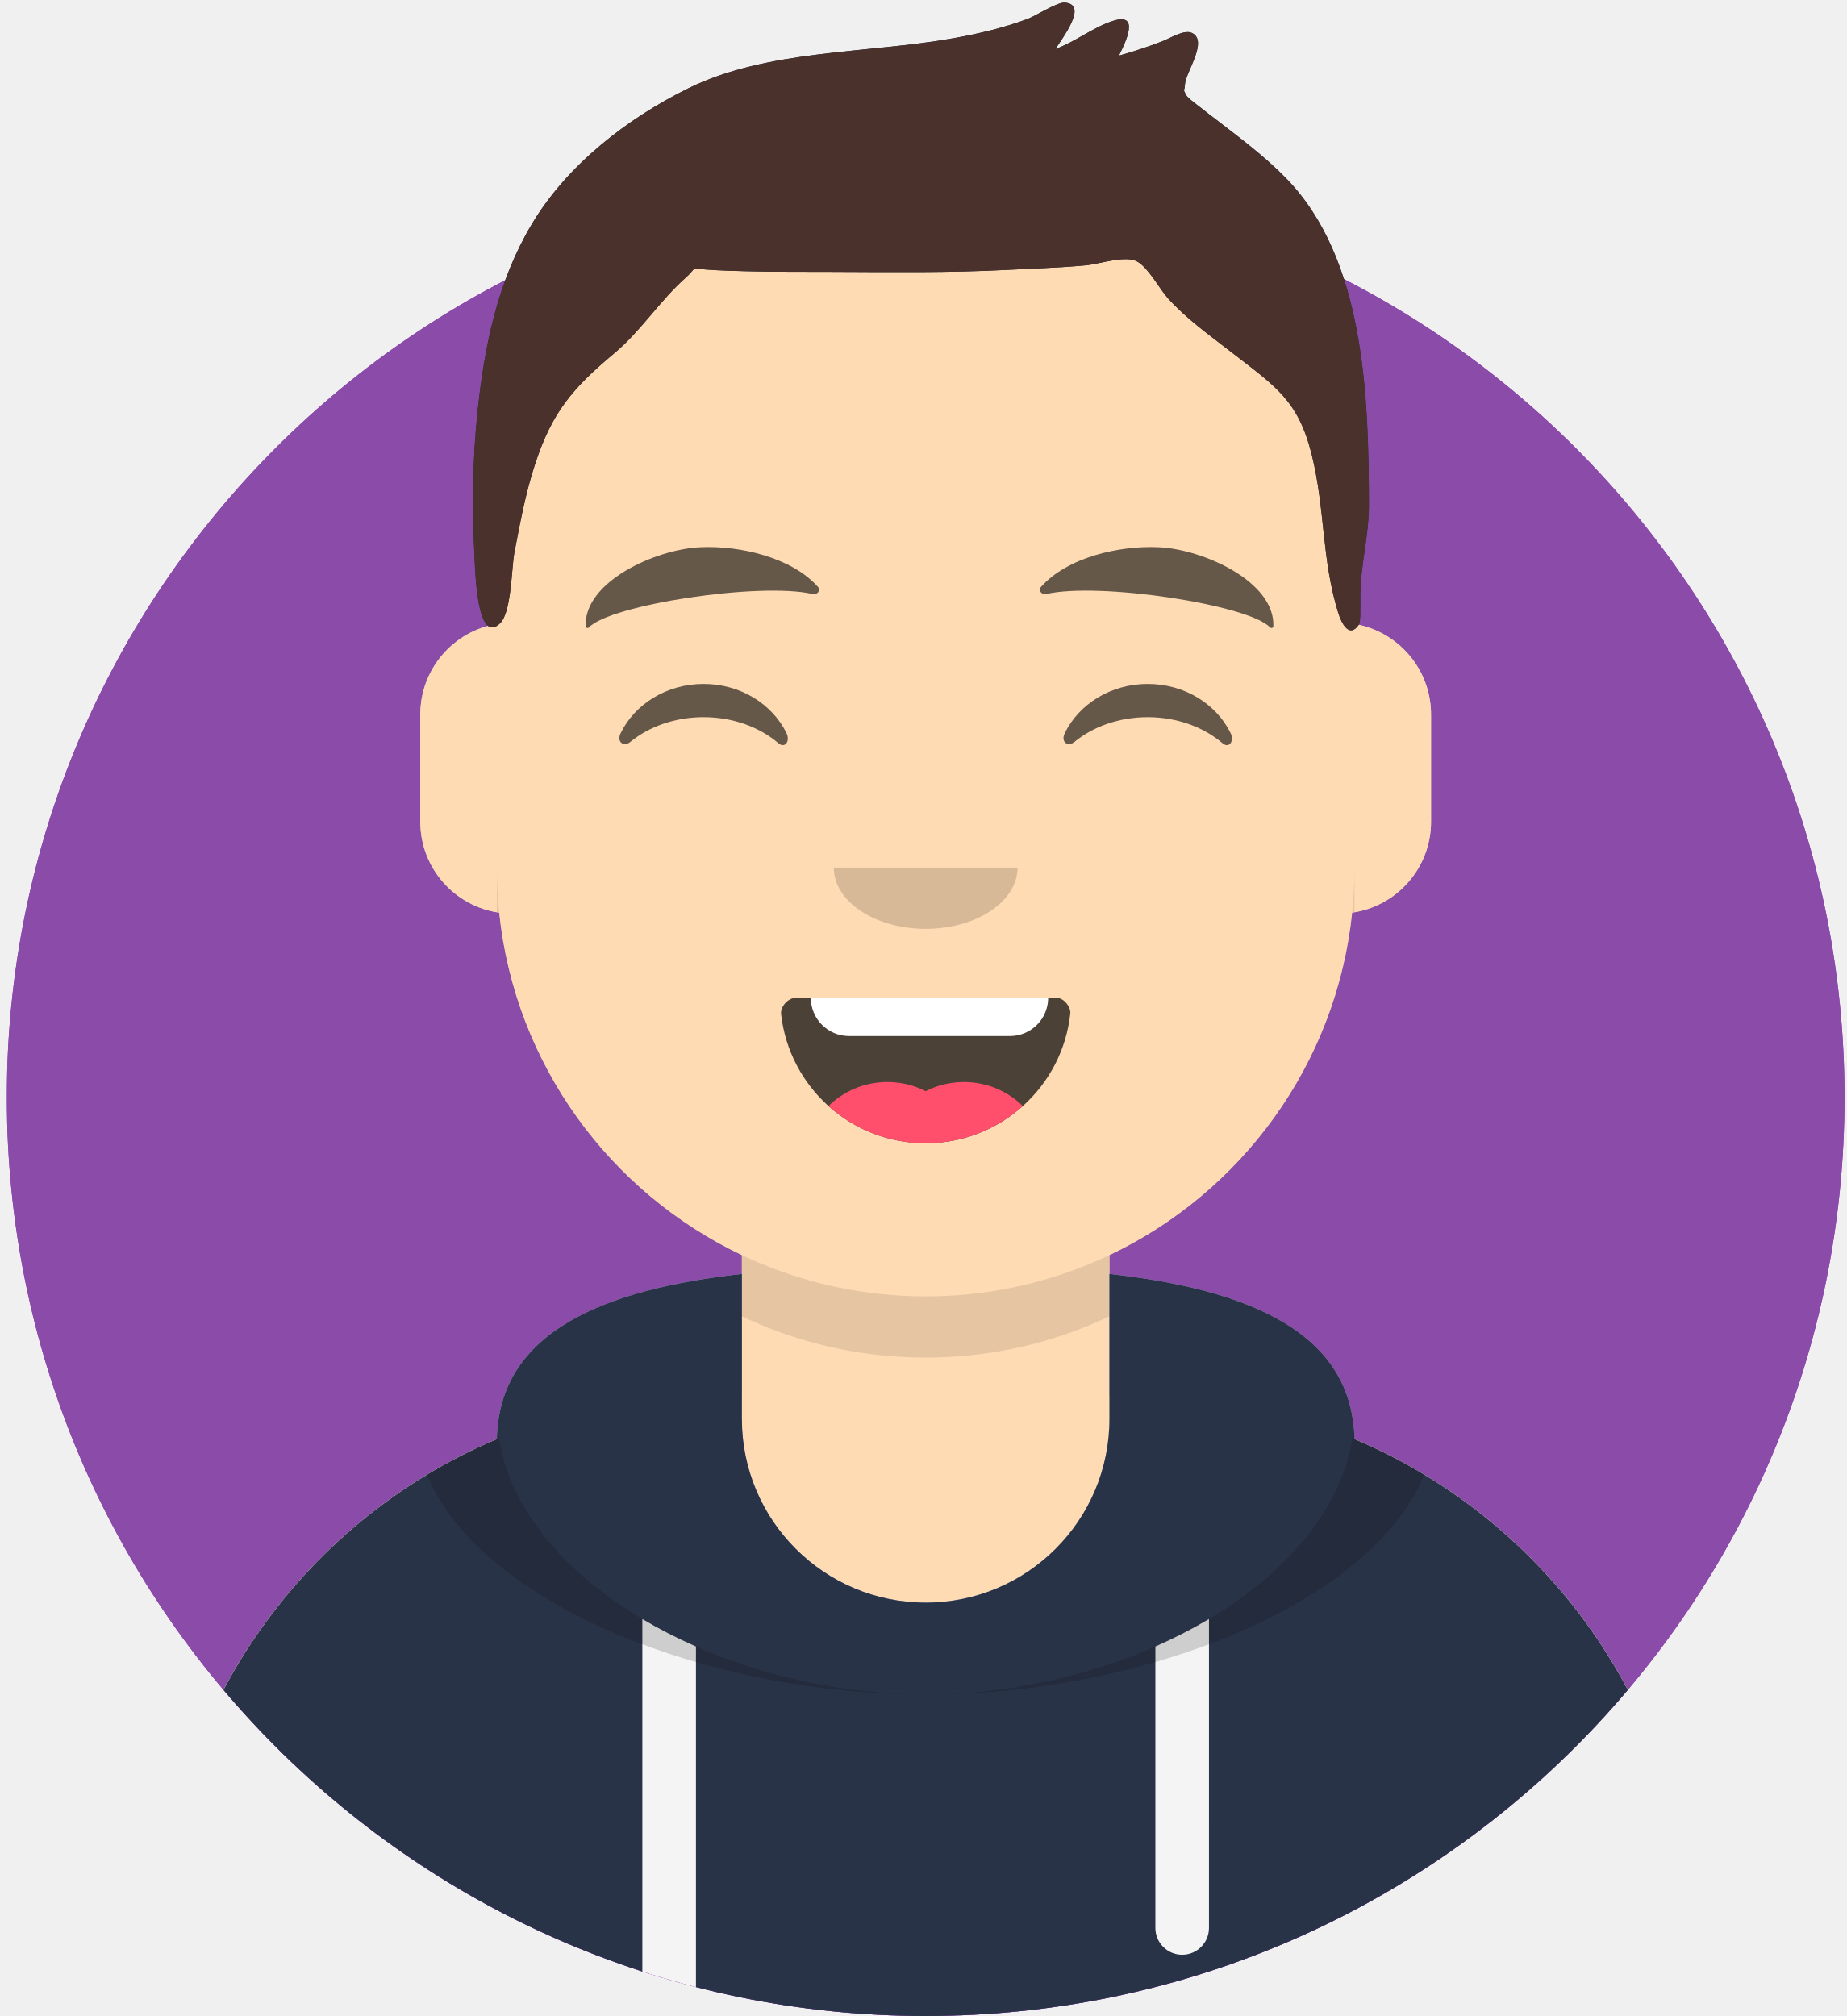
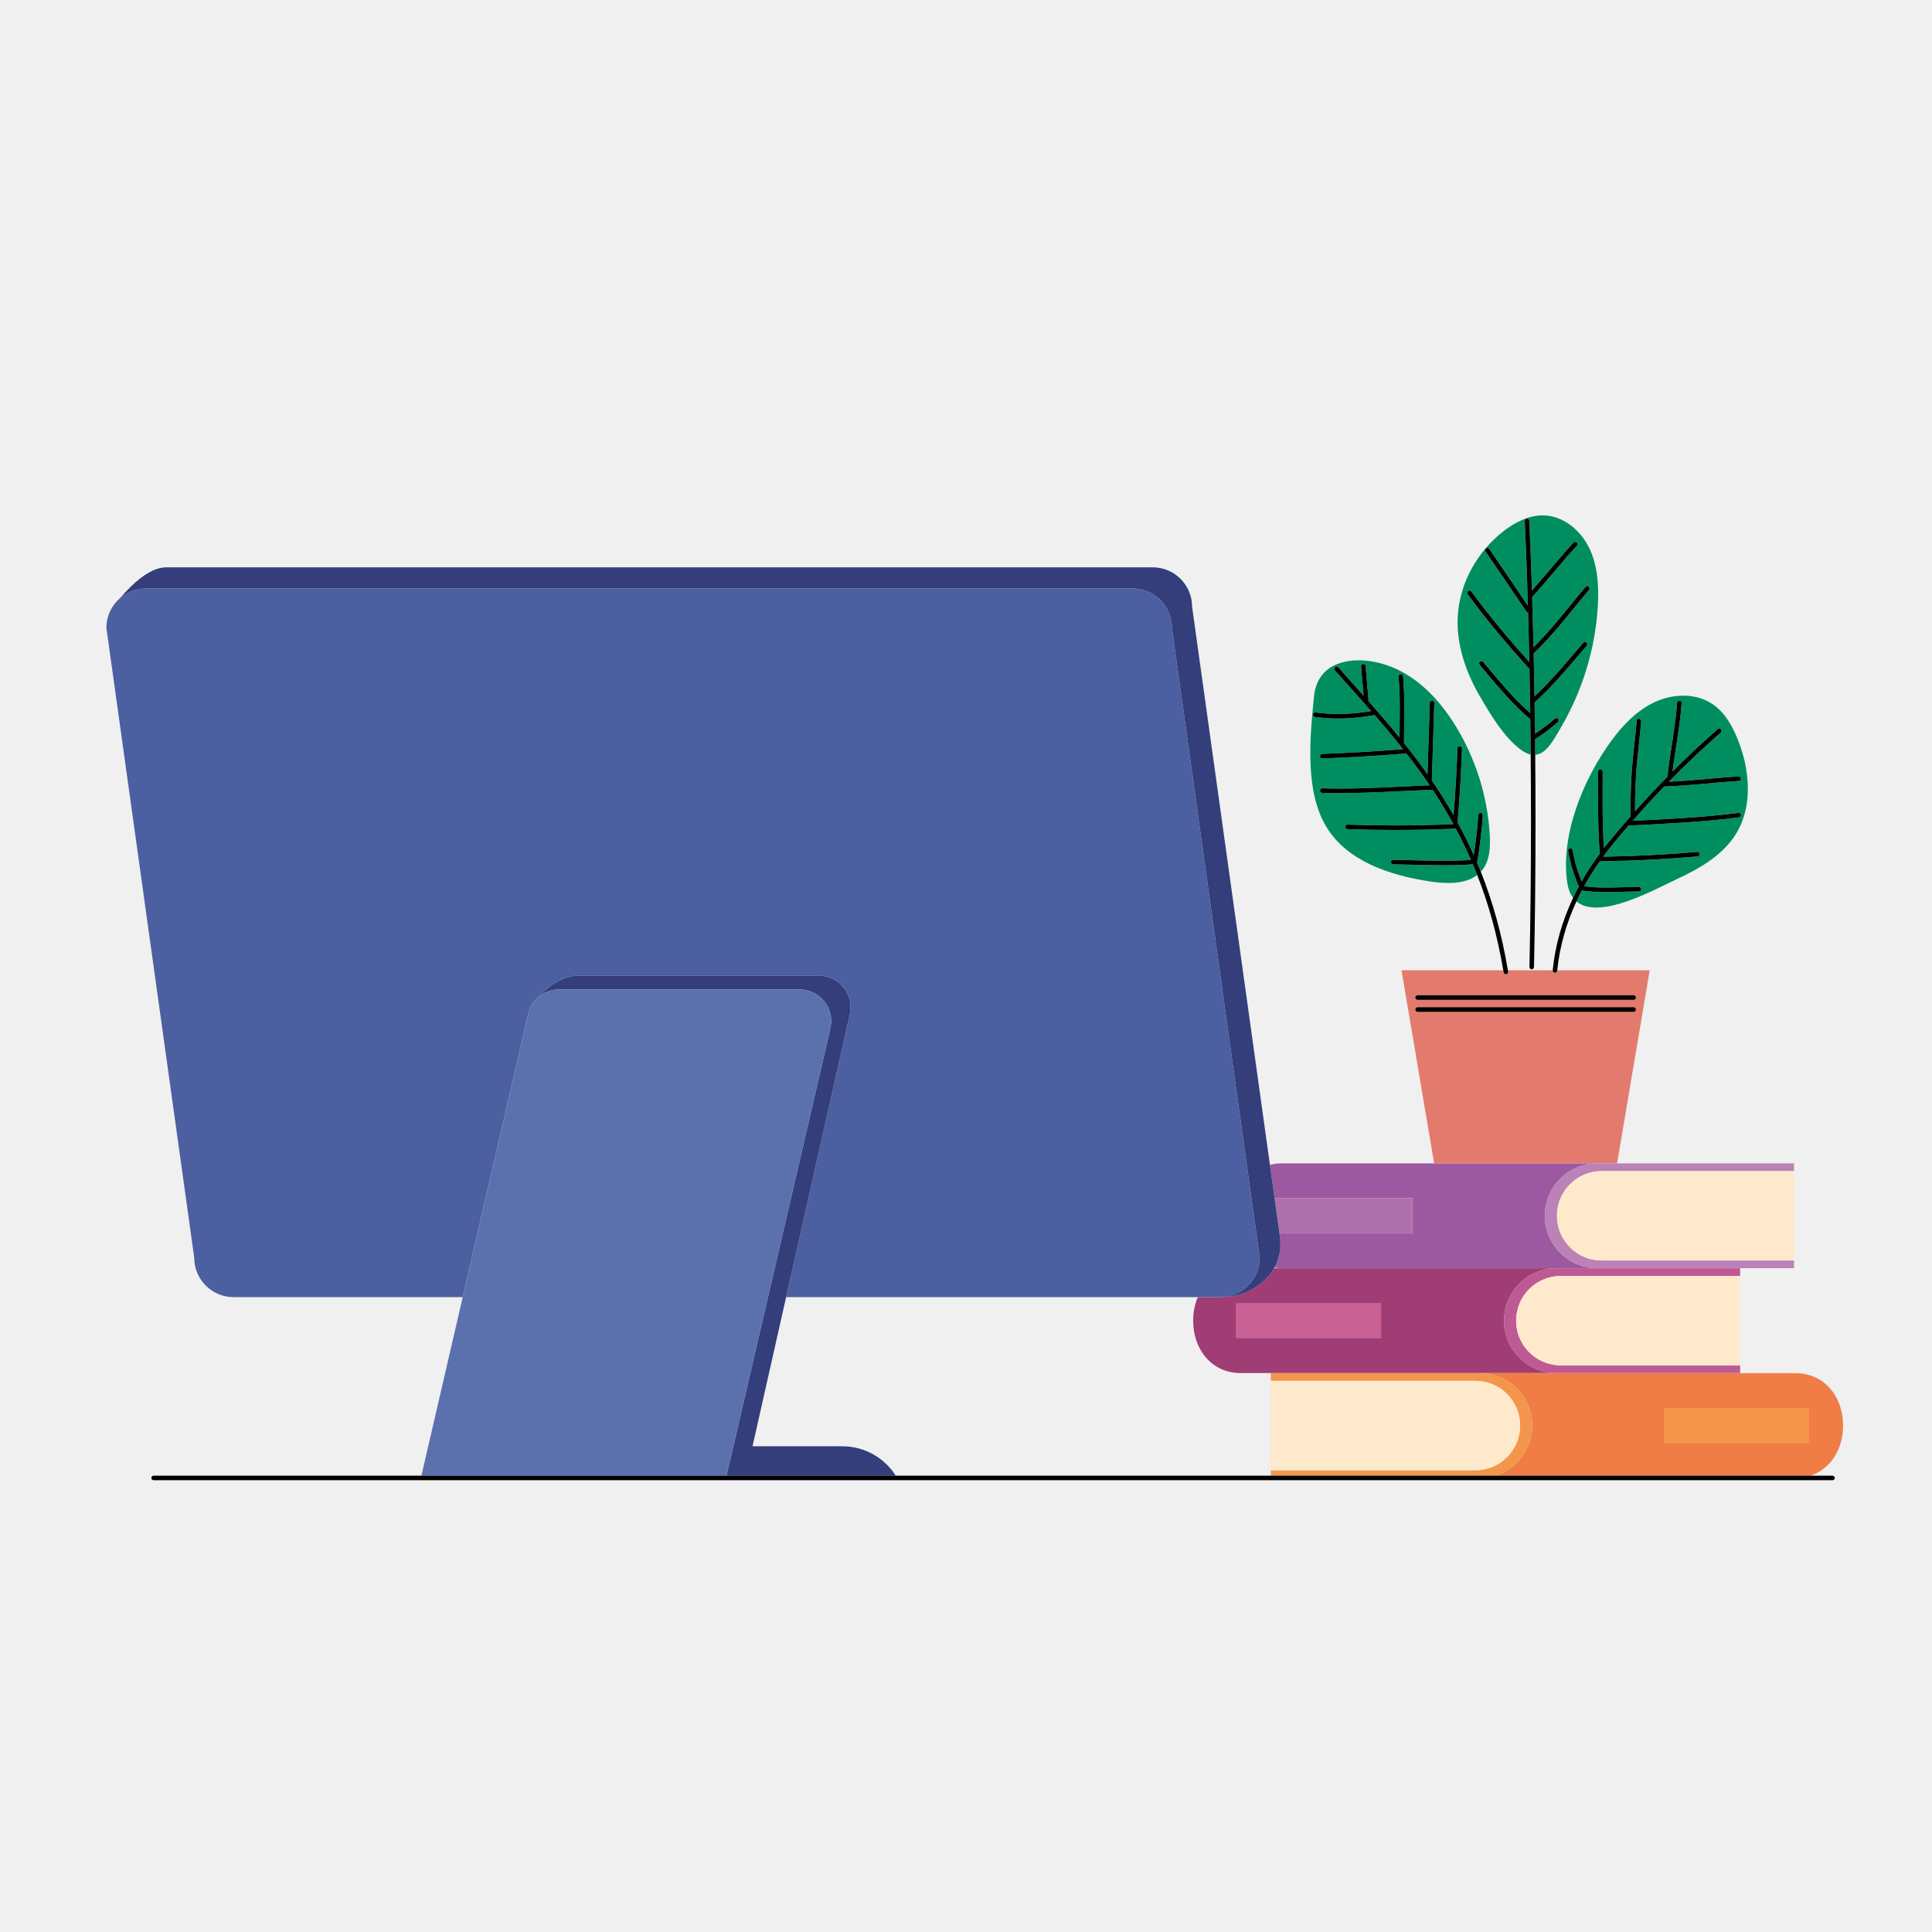
- <svg xmlns="http://www.w3.org/2000/svg" xmlns:xlink="http://www.w3.org/1999/xlink" width="217px" height="237px" viewBox="0 0 217 237" version="1.1">
-   <defs>
-     <circle id="path-1" cx="108" cy="108" r="108" />
-     <path d="M-3.19744231e-14,144 L-3.19744231e-14,-1.42108547e-14 L237.6,-1.42108547e-14 L237.6,144 L226.8,144 C226.8,203.647 178.447,252 118.8,252 C59.153,252 10.8,203.647 10.8,144 L10.8,144 L-3.19744231e-14,144 Z" id="path-3" />
-     <path d="M90,0 C117.835,-5.11323436e-15 140.4,22.565 140.4,50.4 L140.401,55.949 C145.508,56.807 149.4,61.249 149.4,66.6 L149.4,79.2 C149.4,84.647 145.367,89.152 140.125,89.893 C138.265,107.718 127.114,122.78 111.601,130.149 L111.6,146.7 L115.2,146.7 C150.988,146.7 180,175.712 180,211.5 L180,219.6 L0,219.6 L0,211.5 C-4.38277231e-15,175.712 29.012,146.7 64.8,146.7 L68.4,146.7 L68.4,130.15 C52.886,122.78 41.735,107.718 39.875,89.893 C34.633,89.152 30.6,84.647 30.6,79.2 L30.6,66.6 C30.6,61.249 34.492,56.806 39.6,55.949 L39.6,50.4 C39.6,22.565 62.165,5.11323436e-15 90,0 Z" id="path-5" />
-     <path d="M140.401,11.764 C156.691,13.587 169.2,18.597 169.2,31.569 L169.194,31.18 C192.467,41.01 208.8,64.047 208.8,90.9 L208.8,99 L28.8,99 L28.8,90.9 C28.8,64.047 45.133,41.01 68.406,31.18 C68.653,18.496 81.073,13.568 97.2,11.764 L97.2,28.8 C97.2,40.729 106.871,50.4 118.8,50.4 C130.729,50.4 140.4,40.729 140.4,28.8 L140.4,28.8 Z" id="path-7" />
-     <path d="M31.606,13.615 C32.558,22.158 39.803,28.8 48.6,28.8 C57.424,28.8 64.687,22.117 65.603,13.536 C65.676,12.845 64.905,11.7 63.938,11.7 C50.534,11.7 40.264,11.7 33.378,11.7 C32.406,11.7 31.511,12.761 31.606,13.615 Z" id="path-9" />
-     <rect id="path-11" x="0" y="0" width="237.6" height="252" />
-     <path d="M118.135,20.928 C115.651,18.39 112.767,16.236 109.962,14.076 C109.343,13.6 108.715,13.135 108.109,12.641 C107.972,12.528 106.563,11.519 106.394,11.148 C105.988,10.254 106.224,10.95 106.28,9.884 C106.35,8.535 109.1,4.727 107.048,3.854 C106.146,3.47 104.536,4.492 103.67,4.83 C101.977,5.49 100.263,6.054 98.512,6.54 C99.351,4.869 100.95,1.524 97.944,2.419 C95.603,3.116 93.421,4.91 91.068,5.753 C91.847,4.477 94.96,0.523 92.147,0.302 C91.271,0.233 88.724,1.875 87.782,2.226 C84.959,3.275 82.075,3.953 79.111,4.487 C69.033,6.304 57.248,5.786 47.923,10.374 C40.735,13.911 33.636,19.4 29.484,26.389 C25.481,33.125 23.984,40.498 23.146,48.217 C22.532,53.882 22.482,59.738 22.769,65.424 C22.863,67.287 23.073,75.874 25.779,73.273 C27.127,71.978 27.117,66.745 27.457,64.974 C28.133,61.451 28.783,57.911 29.91,54.5 C31.895,48.49 34.238,45.687 39.184,41.547 C42.359,38.89 44.588,35.3 47.625,32.62 C48.99,31.416 47.949,31.542 50.143,31.7 C51.616,31.806 53.097,31.846 54.574,31.885 C57.99,31.974 61.412,31.951 64.829,31.963 C71.711,31.988 78.561,32.085 85.437,31.725 C88.492,31.565 91.556,31.478 94.603,31.195 C96.306,31.038 99.326,29.947 100.728,30.78 C102.01,31.543 103.342,34.034 104.263,35.054 C106.438,37.464 109.032,39.305 111.576,41.282 C116.881,45.403 119.559,46.98 121.17,53.421 C122.775,59.838 122.325,65.791 124.312,72.106 C124.662,73.217 125.586,75.13 126.726,73.415 C126.937,73.096 126.883,71.345 126.883,70.337 C126.883,66.27 127.913,63.218 127.9,59.123 C127.849,46.674 127.447,30.442 118.135,20.928 Z" id="path-13" />
-   </defs>
-   <g id="Website" stroke="none" stroke-width="1" fill="none" fill-rule="evenodd">
-     <g id="mf-avatar" transform="translate(-10, -15)">
-       <g id="Circle" transform="translate(10.8, 36)">
-         <mask id="mask-2" fill="white">
-           <use xlink:href="#path-1" />
-         </mask>
-         <use id="Circle-Background" fill="#972dc2" xlink:href="#path-1" />
-         <g id="🖍-Circle-Color" mask="url(#mask-2)" fill="#8a4ca8">
-           <rect id="🖍Color" x="0" y="0" width="216.445" height="216" />
-         </g>
-       </g>
-       <mask id="mask-4" fill="white">
-         <use xlink:href="#path-3" />
-       </mask>
-       <g id="Mask" />
-       <g id="Avataaar" mask="url(#mask-4)">
-         <g id="Body" transform="translate(28.8, 32.4)">
-           <mask id="mask-6" fill="white">
-             <use xlink:href="#path-5" />
-           </mask>
-           <use fill="#D0C6AC" xlink:href="#path-5" />
-           <g id="Skin/👶🏻-05-Pale" mask="url(#mask-6)" fill="#FFDBB4">
-             <g transform="translate(-28.8, 0)" id="Color">
-               <rect x="0" y="0" width="238.384" height="220.355" />
-             </g>
-           </g>
-           <path d="M39.6,84.6 C39.6,112.435 62.165,135 90,135 C117.835,135 140.4,112.435 140.4,84.6 L140.4,84.6 L140.4,91.8 C140.4,119.635 117.835,142.2 90,142.2 C62.165,142.2 39.6,119.635 39.6,91.8 Z" id="Neck-Shadow" fill-opacity="0.1" fill="#000000" mask="url(#mask-6)" />
-         </g>
-         <g id="Clothing/Hoodie" transform="translate(0, 153)">
-           <mask id="mask-8" fill="white">
-             <use xlink:href="#path-7" />
-           </mask>
-           <use id="Hoodie" fill="#B7C1DB" fill-rule="evenodd" xlink:href="#path-7" />
-           <g id="Color/Palette/Slate" mask="url(#mask-8)" fill="#293347" fill-rule="evenodd">
-             <rect id="🖍Color" x="0" y="0" width="238.491" height="99" />
-           </g>
-           <path d="M91.8,55.565 L91.8,99 L85.5,99 L85.499,52.335 C87.483,53.514 89.592,54.594 91.8,55.565 Z M152.101,52.334 L152.1,88.65 C152.1,90.39 150.69,91.8 148.95,91.8 C147.21,91.8 145.8,90.39 145.8,88.65 L145.801,55.565 C148.009,54.594 150.118,53.513 152.101,52.334 Z" id="Straps" fill="#F4F4F4" fill-rule="evenodd" mask="url(#mask-8)" />
-           <path d="M155.733,11.451 C169.28,14.013 178.65,19.118 178.65,29.077 C178.65,46.818 148.916,61.2 118.8,61.2 C88.684,61.2 58.95,46.818 58.95,29.077 C58.95,19.118 68.32,14.013 81.867,11.451 C73.689,14.466 68.4,19.534 68.4,27.969 C68.4,46.322 93.439,61.2 118.8,61.2 C144.161,61.2 169.2,46.322 169.2,27.969 C169.2,19.71 164.13,14.679 156.241,11.642 Z" id="Shadow" fill-opacity="0.16" fill="#000000" fill-rule="evenodd" mask="url(#mask-8)" />
-         </g>
-         <g id="Face" transform="translate(68.4, 73.8)">
-           <g id="Mouth/Smile" transform="translate(1.8, 46.8)">
-             <mask id="mask-10" fill="white">
-               <use xlink:href="#path-9" />
-             </mask>
-             <use id="Mouth" fill-opacity="0.7" fill="#000000" fill-rule="evenodd" xlink:href="#path-9" />
-             <path d="M39.6,1.8 L58.5,1.8 C60.985,1.8 63,3.815 63,6.3 L63,11.7 C63,14.185 60.985,16.2 58.5,16.2 L39.6,16.2 C37.115,16.2 35.1,14.185 35.1,11.7 L35.1,6.3 C35.1,3.815 37.115,1.8 39.6,1.8 Z" id="Teeth" fill="#FFFFFF" fill-rule="evenodd" mask="url(#mask-10)" />
-             <g id="Tongue" stroke-width="1" fill-rule="evenodd" mask="url(#mask-10)" fill="#FF4F6D">
-               <g transform="translate(34.2, 21.6)">
-                 <circle cx="9.9" cy="9.9" r="9.9" />
-                 <circle cx="18.9" cy="9.9" r="9.9" />
-               </g>
-             </g>
-           </g>
-           <g id="Nose/Default" transform="translate(25.2, 36)" fill="#000000" fill-opacity="0.16">
-             <path d="M14.4,7.2 C14.4,11.176 19.235,14.4 25.2,14.4 L25.2,14.4 C31.165,14.4 36,11.176 36,7.2" id="Nose" />
-           </g>
-           <g id="Eyes/Happy-😁" transform="translate(0, 7.2)" fill="#000000" fill-opacity="0.6">
-             <path d="M14.544,20.203 C16.206,16.784 19.948,14.4 24.298,14.4 C28.632,14.4 32.363,16.767 34.034,20.166 C34.53,21.176 33.824,22.003 33.112,21.39 C30.906,19.494 27.773,18.309 24.298,18.309 C20.931,18.309 17.886,19.421 15.694,21.214 C14.892,21.87 14.058,21.203 14.544,20.203 Z" id="Squint" />
-             <path d="M66.744,20.203 C68.406,16.784 72.148,14.4 76.498,14.4 C80.832,14.4 84.563,16.767 86.234,20.166 C86.73,21.176 86.024,22.003 85.312,21.39 C83.106,19.494 79.973,18.309 76.498,18.309 C73.131,18.309 70.086,19.421 67.894,21.214 C67.092,21.87 66.258,21.203 66.744,20.203 Z" id="Squint" />
-           </g>
-           <g id="Eyebrow/Natural/Default-Natural" fill="#000000" fill-opacity="0.6">
-             <path d="M23.435,5.589 C18.25,6.285 10.164,10.805 10.84,16.036 C10.862,16.207 11.121,16.261 11.233,16.118 C13.471,13.248 30.774,9.033 37.075,9.913 C37.652,9.994 38.032,9.399 37.639,9.027 C34.269,5.845 28.08,4.961 23.435,5.589" id="Eyebrow" transform="translate(24.3, 10.8) rotate(5) translate(-24.3, -10.8) " />
-             <path d="M76.535,5.589 C71.35,6.285 63.264,10.805 63.94,16.036 C63.962,16.207 64.221,16.261 64.333,16.118 C66.571,13.248 83.874,9.033 90.175,9.913 C90.752,9.994 91.132,9.399 90.739,9.027 C87.369,5.845 81.18,4.961 76.535,5.589" id="Eyebrow" transform="translate(77.4, 10.8) scale(-1, 1) rotate(5) translate(-77.4, -10.8) " />
-           </g>
-         </g>
-         <g id="Top">
-           <mask id="mask-12" fill="white">
-             <use xlink:href="#path-11" />
-           </mask>
-           <g id="Mask" />
-           <g mask="url(#mask-12)">
-             <g transform="translate(43, 15)">
-               <mask id="mask-14" fill="white">
-                 <use xlink:href="#path-13" />
-               </mask>
-               <use id="Short-Hair" stroke="none" fill="#1F3140" fill-rule="evenodd" xlink:href="#path-13" />
-               <g id="Color/Hair/Brown-Dark" stroke="none" fill="none" mask="url(#mask-14)" fill-rule="evenodd">
-                 <g transform="translate(-43.1, -15)" fill="#4A312C" id="Color">
-                   <rect x="0" y="0" width="239.107" height="252.406" />
-                 </g>
-               </g>
-             </g>
-           </g>
-         </g>
-       </g>
-     </g>
+ <svg xmlns="http://www.w3.org/2000/svg" version="1.1" id="Capa_1" x="0px" y="0px" viewBox="0 0 2122 2122" style="enable-background:new 0 0 2122 2122;" xml:space="preserve">
+   <g>
+     <path style="fill:#9F3D74;" d="M1651.934,1450.55L1651.934,1450.55c0-31.792,25.772-57.564,57.564-57.564h-310.142   c-11.708,20.481-35.6,31.142-51.915,31.142l-0.302-0.006c-2.203,0.346-4.444,0.578-6.744,0.578h-24.817   c-3.281,7.78-5.083,16.543-5.083,25.85l0,0c0,31.792,20.484,57.564,52.276,57.564h346.727   C1677.707,1508.114,1651.934,1482.341,1651.934,1450.55z" />
+     <path style="fill:#BE5993;" d="M1651.934,1450.55L1651.934,1450.55c0,31.792,25.772,57.564,57.564,57.564h201.796v-8.471h-196.987   c-27.114,0-49.094-21.98-49.094-49.093l0,0c0-27.113,21.98-49.093,49.094-49.093h196.987v-8.471h-201.796   C1677.707,1392.986,1651.934,1418.758,1651.934,1450.55z" />
+     <path style="fill:#FEE9CC;" d="M1665.214,1450.55L1665.214,1450.55c0,27.113,21.98,49.093,49.094,49.093h196.987v-98.186h-196.987   C1687.193,1401.457,1665.214,1423.436,1665.214,1450.55z" />
+     <rect x="1357.397" y="1431.158" style="fill:#CA6194;" width="159.649" height="38.783" />
+     <path style="fill:#9C599F;" d="M1696.773,1335.344c0-31.792,25.772-57.564,57.563-57.564h-78.683h-100.471h-167.572   c-4.513,0-8.767,0.572-12.798,1.554l5.107,36.618h151.175v38.783h-145.767l0.484,3.467c1.76,13.333-0.883,24.713-6.06,34.089   c2.544,0.364,5.143,0.617,7.858,0.617h346.726C1722.545,1392.908,1696.773,1367.136,1696.773,1335.344z" />
+     <path style="fill:#BA82B7;" d="M1696.773,1335.344c0,31.792,25.772,57.564,57.563,57.564h216.131v-8.471h-211.322   c-27.113,0-49.093-21.979-49.093-49.093c0-27.113,21.979-49.093,49.093-49.093h211.322v-8.471h-194.344h-21.787   C1722.545,1277.78,1696.773,1303.552,1696.773,1335.344z" />
+     <path style="fill:#FEE9CC;" d="M1710.053,1335.344c0,27.114,21.979,49.093,49.093,49.093h211.322v-98.186h-211.322   C1732.032,1286.251,1710.053,1308.231,1710.053,1335.344z" />
+     <polygon style="fill:#AE71AD;" points="1551.095,1315.953 1399.92,1315.953 1405.329,1354.735 1551.095,1354.735  " />
+     <path style="fill:#F07D46;" d="M1972.058,1508.192h-346.726c31.792,0,57.564,25.772,57.564,57.564   c0,25.961-17.194,47.893-40.81,55.069h346.255c22.323-7.176,35.993-29.108,35.993-55.069   C2024.334,1533.963,2003.85,1508.192,1972.058,1508.192z" />
+     <path style="fill:#F3954A;" d="M1682.896,1565.755c0-31.792-25.772-57.564-57.564-57.564H1395.77v8.47h224.753   c27.113,0,49.093,21.98,49.093,49.094c0,27.113-21.98,49.093-49.093,49.093H1395.77v5.976h246.316   C1665.702,1613.648,1682.896,1591.717,1682.896,1565.755z" />
+     <path style="fill:#FEE9CC;" d="M1669.616,1565.755c0-27.114-21.98-49.094-49.093-49.094H1395.77v98.186h224.753   C1647.636,1614.848,1669.616,1592.868,1669.616,1565.755z" />
+     <rect x="1827.493" y="1546.364" style="fill:#F3954A;" width="159.649" height="38.782" />
+     <path style="fill:#4C5FA0;" d="M588.24,1098.264l0.009-0.048c17.956-20.091,34.685-26.612,47.169-26.612h263.934   c22.024,0,38.541,20.15,34.219,41.745l-70.146,311.35h452.153h24.817c2.3,0,4.541-0.231,6.744-0.578   c10.13-1.59,19.08-6.698,25.593-14.019c0.17-0.192,0.35-0.374,0.517-0.569c0.581-0.677,1.122-1.386,1.66-2.097   c0.269-0.357,0.545-0.707,0.803-1.072c0.456-0.644,0.883-1.308,1.304-1.977c0.298-0.474,0.593-0.95,0.872-1.436   c0.358-0.621,0.697-1.254,1.024-1.894c0.291-0.57,0.569-1.148,0.835-1.733c0.277-0.608,0.546-1.22,0.795-1.842   c0.262-0.655,0.499-1.322,0.729-1.992c0.203-0.59,0.408-1.178,0.586-1.779c0.071-0.239,0.12-0.484,0.186-0.724   c0.142-0.513,0.275-1.03,0.399-1.551c0.132-0.556,0.278-1.107,0.388-1.671c0.172-0.884,0.292-1.784,0.41-2.686   c0.061-0.471,0.149-0.933,0.195-1.409c0.135-1.39,0.213-2.796,0.213-4.221l-96.484-691.811c0-5.972-1.21-11.661-3.399-16.836   c-1.094-2.587-2.433-5.045-3.988-7.347c-0.777-1.151-1.609-2.262-2.49-3.33c-6.17-7.477-14.804-12.844-24.659-14.861   c-2.815-0.576-5.73-0.879-8.716-0.879H160.108c-1.418,0-2.816,0.078-4.199,0.212c-0.518,0.05-1.024,0.144-1.537,0.212   c-0.845,0.112-1.691,0.224-2.52,0.385c-0.636,0.124-1.257,0.285-1.882,0.436c-0.673,0.162-1.346,0.323-2.007,0.516   c-0.703,0.207-1.392,0.443-2.08,0.683c-0.542,0.189-1.083,0.381-1.615,0.591c-0.75,0.297-1.488,0.616-2.217,0.953   c-0.429,0.198-0.853,0.403-1.274,0.614c-0.786,0.396-1.563,0.807-2.321,1.248c-0.316,0.183-0.625,0.377-0.935,0.568   c-0.82,0.505-1.632,1.025-2.415,1.583c-0.191,0.136-0.375,0.282-0.564,0.421c-0.867,0.638-1.721,1.293-2.537,1.992   c-4.266,3.655-7.8,8.122-10.384,13.168l-0.048,0.1l0,0c-2.993,5.882-4.716,12.519-4.716,19.571l96.484,691.811   c0,23.887,19.364,43.252,43.252,43.252h251.621l71.693-309.948C581.175,1108.414,584.146,1102.801,588.24,1098.264z" />
+     <path style="fill:#333E7A;" d="M135.105,654.384c0.783-0.558,1.594-1.077,2.415-1.583c0.311-0.192,0.62-0.385,0.935-0.568   c0.758-0.441,1.535-0.853,2.321-1.248c0.421-0.212,0.845-0.416,1.274-0.614c0.729-0.337,1.467-0.656,2.217-0.953   c0.532-0.21,1.073-0.401,1.615-0.591c0.688-0.241,1.377-0.477,2.08-0.683c0.66-0.194,1.334-0.353,2.007-0.516   c0.626-0.151,1.247-0.312,1.882-0.436c0.829-0.161,1.675-0.271,2.52-0.385c0.514-0.068,1.019-0.162,1.537-0.212   c1.383-0.134,2.781-0.212,4.199-0.212h1083.803c2.986,0,5.901,0.302,8.716,0.879c9.855,2.017,18.489,7.384,24.659,14.861   c0.882,1.068,1.713,2.179,2.49,3.33c1.555,2.301,2.894,4.76,3.988,7.347c2.189,5.175,3.399,10.864,3.399,16.836l96.484,691.811   c0,1.425-0.078,2.832-0.213,4.221c-0.046,0.475-0.133,0.938-0.195,1.409c-0.117,0.902-0.238,1.802-0.41,2.686   c-0.11,0.565-0.256,1.115-0.388,1.671c-0.122,0.516-0.219,1.042-0.36,1.551c-0.068,0.244-0.153,0.481-0.225,0.724   c-0.178,0.601-0.383,1.189-0.586,1.779c-0.23,0.671-0.467,1.337-0.729,1.992c-0.249,0.623-0.517,1.234-0.795,1.842   c-0.266,0.584-0.543,1.162-0.835,1.733c-0.327,0.64-0.666,1.273-1.024,1.894c-0.28,0.486-0.574,0.962-0.872,1.436   c-0.421,0.669-0.848,1.333-1.304,1.977c-0.258,0.365-0.533,0.715-0.803,1.072c-0.538,0.711-1.08,1.421-1.66,2.097   c-0.167,0.195-0.346,0.377-0.517,0.569c-6.512,7.321-15.463,12.429-25.593,14.019l0,0l0.302,0.006   c16.315,0,40.207-10.661,51.915-31.142c0.133-0.232,0.267-0.461,0.397-0.695c5.176-9.376,7.82-20.756,6.06-34.089l-0.484-3.467   l-5.409-38.783l-5.107-36.618l-85.485-612.943c0-23.888-19.365-43.252-43.252-43.252H182.273   c-16.037,0-34.592,15.281-50.269,33.659l0,0c0.816-0.699,1.67-1.354,2.537-1.992C134.731,654.666,134.914,654.52,135.105,654.384z" />
+     <path style="fill:#333E7A;" d="M899.352,1071.604H635.418c-12.484,0-29.213,6.521-47.169,26.612l-0.009,0.048   c6.443-7.139,15.715-11.563,25.886-11.563H878.06c22.023,0,38.541,20.15,34.219,41.745l-114.315,492.377h185.91   c-12.383-19.392-34.016-32.302-58.731-32.302h-98.627l36.908-163.823l70.146-311.35   C937.893,1091.754,921.376,1071.604,899.352,1071.604z" />
+     <path style="fill:#5B71AD;" d="M797.964,1620.824l114.315-492.377c4.321-21.595-12.196-41.745-34.219-41.745H614.126   c-10.171,0-19.443,4.423-25.886,11.563c-4.094,4.536-7.065,10.15-8.333,16.487l-71.693,309.948l-45.365,196.125H797.964z" />
+     <path style="fill:#E27B6D;" d="M1710.423,1065.685c-0.014,0.14-0.036,0.277-0.05,0.418c-0.135,1.371-1.357,2.373-2.728,2.238   c-1.346-0.133-2.323-1.316-2.231-2.656h-49.253c0.082,0.49,0.177,0.961,0.258,1.453c0.224,1.359-0.698,2.643-2.057,2.866   c-1.36,0.223-2.643-0.698-2.866-2.057c-0.126-0.765-0.274-1.5-0.402-2.261h-111.761l35.849,212.095h100.471h78.683h21.787   l35.85-212.095H1710.423z" />
+     <path d="M1557.09,1098.113h237.126c1.377,0,2.495-1.117,2.495-2.495c0-1.378-1.117-2.494-2.495-2.494H1557.09   c-1.377,0-2.494,1.116-2.494,2.494C1554.595,1096.996,1555.713,1098.113,1557.09,1098.113z" />
+     <path d="M1796.711,1108.825c0-1.378-1.117-2.495-2.495-2.495H1557.09c-1.377,0-2.494,1.117-2.494,2.495   c0,1.377,1.117,2.495,2.494,2.495h237.126C1795.594,1111.319,1796.711,1110.202,1796.711,1108.825z" />
+     <path style="fill:#008E60;" d="M1616.254,949.263c-5.58,0.798-16.221,1.04-28.659,1.045c-19.893,0-44.126-0.669-57.41-1.02v0   c-1.377-0.037-2.465-1.182-2.428-2.56c0.036-1.377,1.182-2.464,2.56-2.428c13.282,0.352,37.489,1.019,57.278,1.019   c12.31,0.005,23.01-0.273,27.936-0.992c-5.203-11.914-10.754-23.314-16.6-34.272c-0.09,0.014-0.168,0.061-0.26,0.065   c-22.082,0.998-44.185,1.498-66.289,1.498c-17.499,0-34.998-0.312-52.486-0.938l0.001,0c-1.377-0.049-2.453-1.206-2.404-2.582   c0.049-1.377,1.205-2.453,2.582-2.404c17.428,0.624,34.867,0.935,52.307,0.935c21.248,0,42.496-0.488,63.725-1.413   c-0.097-0.227-0.141-0.468-0.167-0.722c-7.136-12.977-14.688-25.319-22.543-37.174c-0.145,0.032-0.277,0.098-0.432,0.104   c-34.493,1.341-67.194,3.686-101.267,3.687c-6.433,0-12.915-0.083-19.467-0.273h0.001c-1.378-0.04-2.462-1.189-2.422-2.566   c0.04-1.377,1.188-2.461,2.566-2.421c6.499,0.188,12.932,0.271,19.322,0.271c33,0.001,64.882-2.211,98.529-3.57   c-8.304-12.266-16.931-24.008-25.773-35.356c-0.342,0.231-0.723,0.409-1.164,0.445c-29.918,2.478-60.897,4.318-90.898,5.398v0   c-1.377,0.049-2.533-1.026-2.583-2.403s1.026-2.533,2.403-2.583c29.296-1.054,59.524-2.845,88.782-5.239   c-10.183-12.877-20.617-25.281-31.149-37.393c-13.227,2.326-26.304,3.779-39.861,3.779c-8.35,0-16.881-0.542-25.738-1.746l0,0.001   c-1.365-0.186-2.322-1.443-2.136-2.808c0.186-1.366,1.443-2.322,2.808-2.136c8.632,1.174,16.932,1.701,25.066,1.701   c12.187-0.001,24.012-1.232,35.995-3.214c-13.273-15.155-26.653-29.92-39.809-44.693l0,0c-0.916-1.029-0.826-2.606,0.203-3.522   c1.029-0.916,2.606-0.826,3.522,0.203c9.174,10.298,18.479,20.613,27.795,31.078c-0.927-10.714-1.855-21.427-2.782-32.14v0   c-0.119-1.373,0.898-2.582,2.27-2.701c1.373-0.119,2.581,0.897,2.701,2.27c1.085,12.529,2.169,25.058,3.255,37.588   c0.03,0.345-0.014,0.68-0.115,0.989c11.466,12.957,22.907,26.196,34.117,39.959c0.086-10.446,0.288-20.874,0.288-31.521   c0-11.45-0.272-23.158-1.292-35.436l0,0c-0.115-1.373,0.906-2.578,2.279-2.693c1.373-0.114,2.578,0.906,2.692,2.279   c1.036,12.466,1.309,24.32,1.309,35.849c0,12.805-0.329,25.208-0.344,37.621c8.814,11.022,17.459,22.401,25.822,34.269   c0.81-25.579,1.687-53.312,2.482-78.415v0c0.044-1.377,1.195-2.458,2.572-2.414c1.377,0.044,2.458,1.195,2.414,2.572   c-0.864,27.322-1.828,57.782-2.695,85.163c8.294,12.122,16.276,24.771,23.849,38.059c1.946-24.428,3.428-48.898,4.269-73.389h0   c0.047-1.377,1.201-2.455,2.578-2.407c1.377,0.047,2.455,1.201,2.407,2.578c-0.93,27.077-2.55,54.136-4.825,81.134   c6.248,11.433,12.173,23.363,17.73,35.836c2.264-13.747,4.374-32.143,4.946-43.942l0,0.001c0.067-1.376,1.237-2.438,2.613-2.37   c1.375,0.066,2.437,1.236,2.37,2.613c-0.705,14.373-3.546,37.732-6.307,51.855c-0.005,0.025-0.022,0.043-0.028,0.067   c1.408,3.325,2.801,6.671,4.154,10.076c0.555-0.6,1.122-1.185,1.641-1.839c8.299-10.466,8.972-24.952,8.234-38.289   c-2.359-42.611-15.582-84.577-38.077-120.843c-16.861-27.184-39.837-51.843-69.493-63.837   c-34.221-13.839-81.191-10.782-85.482,32.128c-4.441,44.402-10.377,103.553,13.377,143.139   c22.978,38.291,70.438,53.783,114.609,60.35c17.491,2.6,37.889,3.168,51.249-7.162c-1.64-4.179-3.321-8.302-5.044-12.359   C1617.099,948.977,1616.715,949.196,1616.254,949.263z" />
+     <path style="fill:#008E60;" d="M1670.608,823.618c3.867,2.827,7.37,4.422,10.606,5.129c-0.113-12.981-0.256-25.965-0.429-38.932   c-18.596-14.836-39.266-40.2-55.578-59.557h0c-0.888-1.054-0.753-2.627,0.301-3.515c1.054-0.887,2.628-0.753,3.515,0.301   c15.349,18.242,34.537,41.582,51.67,56.156c-0.233-16.437-0.508-32.826-0.836-49.092c-0.474-0.113-0.93-0.32-1.282-0.709   c-22.272-24.661-46.084-52.644-66.565-80.78v0c-0.811-1.114-0.565-2.675,0.548-3.485c1.114-0.811,2.674-0.565,3.485,0.548   c19.547,26.855,42.213,53.63,63.666,77.505c-0.068-3.23-0.138-6.454-0.209-9.673c-0.146-0.441-0.134-0.903-0.029-1.351   c-0.329-14.626-0.696-29.133-1.103-43.463c-0.756-0.039-1.487-0.378-1.943-1.054c-17.824-26.419-29.187-43.198-44.837-65.935l0,0   c-0.782-1.135-0.495-2.688,0.64-3.469c1.135-0.781,2.688-0.495,3.469,0.64c14.924,21.681,26.022,38.053,42.452,62.4   c-0.949-32.172-2.094-63.433-3.442-93.119l0,0c-0.063-1.376,1.002-2.542,2.379-2.605c1.376-0.063,2.542,1.002,2.605,2.378   c1.117,24.587,2.095,50.242,2.939,76.599c18.232-20.509,30.698-36.64,45.702-52.592c0.943-1.003,2.523-1.052,3.526-0.108   c1.003,0.944,1.051,2.522,0.107,3.526c-15.719,16.704-28.762,33.839-49.111,56.423c0.558,18.067,1.057,36.428,1.488,55.019   c21.238-20.773,38.602-44.405,57.071-66.043c0.894-1.048,2.469-1.172,3.516-0.277c1.048,0.894,1.172,2.469,0.277,3.516   c-19.25,22.534-37.514,47.696-60.714,69.632c0.348,15.605,0.65,31.341,0.908,47.154c17.069-15.274,39.586-42.503,53.541-58.767   c0.897-1.045,2.472-1.165,3.517-0.268c1.045,0.897,1.164,2.472,0.267,3.518c-14.82,17.244-39.217,46.888-57.219,62.021   c0.179,11.518,0.332,23.065,0.464,34.623c7.634-5.038,14.964-10.54,21.822-16.594c1.032-0.912,2.609-0.814,3.52,0.219   c0.911,1.033,0.814,2.609-0.219,3.521c-7.732,6.825-15.988,13.054-24.674,18.615l0.001,0c-0.12,0.077-0.256,0.095-0.383,0.149   c0.061,5.757,0.116,11.512,0.166,17.267c12.294-1.031,20.174-16.354,27.907-29.51c24.035-40.892,38.354-87.537,40.913-134.926   c1.15-21.301-0.165-43.388-9.429-62.603c-9.264-19.215-27.876-35.034-49.188-35.95c-16.305-0.7-31.869,7.153-44.787,17.126   c-29.228,22.563-48.852,57.793-50.561,94.677c-1.396,30.131,8.768,59.893,23.85,86.014   C1636.362,783.758,1651.841,809.894,1670.608,823.618z" />
+     <path style="fill:#008E60;" d="M1908.77,812.402c-5.916-14.869-14.082-29.568-27.237-38.682   c-18.173-12.592-43.211-12.06-63.342-2.919c-20.13,9.142-35.979,25.729-48.972,43.617   c-30.097,41.437-55.569,102.715-47.817,155.033c1.054,7.112,3.268,12.597,6.392,16.726c2.11-4.47,4.321-8.893,6.675-13.248   c-0.67-0.248-1.239-0.75-1.496-1.477c-3.901-11.036-6.603-16.091-10.626-36.677l0,0c-0.265-1.352,0.616-2.663,1.968-2.927   c1.352-0.266,2.663,0.616,2.928,1.968c3.811,19.392,6.185,24.167,9.866,34.386c6.042-10.674,12.793-20.979,20.15-30.89   c-0.002-0.02-0.015-0.035-0.017-0.055c-1.73-17.138-2.011-37.014-2.012-57.884c0-10.438,0.072-21.123,0.072-31.829h0   c0-1.378,1.117-2.495,2.494-2.495c1.377,0,2.495,1.117,2.495,2.495c0,10.728-0.072,21.414-0.072,31.829   c-0.001,18.678,0.289,36.37,1.564,51.976c1.502-1.927,3.005-3.854,4.552-5.749c7.99-9.791,16.198-19.422,24.549-28.933   c-0.077-0.24-0.152-0.485-0.152-0.751c-0.003-54.87,4.28-71.599,6.881-104.24v0c0.11-1.373,1.312-2.398,2.685-2.289   c1.373,0.109,2.398,1.312,2.288,2.685c-2.561,32.044-6.595,48.341-6.842,99.062c9.497-10.664,19.211-21.143,29.141-31.415   c0.031-0.034,0.063-0.064,0.095-0.097c2.146-2.22,4.332-4.4,6.497-6.601c-0.038-0.222-0.088-0.443-0.062-0.678   c2.791-25.689,8.262-50.005,10.658-80.475l0,0c0.108-1.373,1.309-2.399,2.682-2.291c1.373,0.108,2.399,1.309,2.291,2.683   c-2.258,28.618-7.122,51.723-10.005,75.106c16.037-16.049,32.574-31.586,49.601-46.51l0,0c1.036-0.908,2.612-0.805,3.52,0.232   c0.907,1.036,0.804,2.612-0.232,3.52c-19.64,17.216-38.616,35.263-56.925,53.972c25.365-1.044,50.999-4.231,76.552-5.806   c1.375-0.084,2.558,0.962,2.643,2.337c0.084,1.375-0.962,2.558-2.337,2.643c-27.096,1.664-54.587,5.295-82.022,6.073   c-11.846,12.276-23.354,24.872-34.576,37.704c34.138-1.581,79.744-3.879,116.117-8.705c1.365-0.182,2.619,0.779,2.8,2.144   c0.181,1.365-0.779,2.62-2.144,2.801c-38.408,5.093-86.711,7.37-121.295,8.963c-6.273,7.27-12.482,14.59-18.545,22.021   c-3.251,3.984-6.372,8.056-9.415,12.178c34.487-0.501,68.957-2.237,103.318-5.25c1.372-0.12,2.582,0.895,2.703,2.267   c0.12,1.372-0.895,2.582-2.267,2.703c-35.487,3.112-71.09,4.892-106.71,5.335h0c-0.221,0.003-0.419-0.066-0.623-0.118   c-6.287,8.878-12.064,18.058-17.277,27.516c7.42,1.087,15.19,1.466,23.481,1.465c11.222,0,23.351-0.617,36.662-0.767   c1.378-0.016,2.507,1.089,2.522,2.467c0.015,1.378-1.089,2.506-2.467,2.522c-13.19,0.148-25.314,0.766-36.718,0.767   c-9.073-0.001-17.684-0.417-26.008-1.777c-2.072,3.94-4.036,7.93-5.903,11.961c24.882,21.276,86.089-13.231,110.191-24.415   c25.25-11.717,50.763-26.321,65.256-50.086C1925.508,885.082,1921.951,845.53,1908.77,812.402z" />
+     <path d="M1654.362,1070.004c1.359-0.224,2.281-1.507,2.057-2.866c-0.081-0.491-0.176-0.963-0.258-1.453   c-6.753-40.489-16.991-76.197-29.737-108.269c-1.353-3.405-2.746-6.751-4.154-10.076c0.005-0.024,0.023-0.042,0.028-0.067   c2.761-14.123,5.602-37.482,6.307-51.855c0.067-1.377-0.995-2.546-2.37-2.613c-1.376-0.067-2.546,0.994-2.613,2.37l0-0.001   c-0.572,11.799-2.682,30.195-4.946,43.942c-5.557-12.473-11.482-24.403-17.73-35.836c2.276-26.998,3.896-54.057,4.825-81.134   c0.047-1.377-1.031-2.531-2.407-2.578c-1.377-0.048-2.531,1.03-2.578,2.407h0c-0.841,24.49-2.323,48.96-4.269,73.389   c-7.573-13.288-15.555-25.938-23.849-38.059c0.866-27.381,1.83-57.84,2.695-85.163c0.044-1.377-1.037-2.528-2.414-2.572   c-1.377-0.044-2.528,1.037-2.572,2.414v0c-0.795,25.103-1.672,52.836-2.482,78.415c-8.363-11.868-17.008-23.247-25.822-34.269   c0.014-12.413,0.344-24.815,0.344-37.621c0-11.529-0.273-23.383-1.309-35.849c-0.114-1.373-1.32-2.393-2.692-2.279   c-1.373,0.114-2.394,1.32-2.279,2.693l0,0c1.02,12.278,1.292,23.985,1.292,35.436c0,10.647-0.203,21.075-0.288,31.521   c-11.21-13.763-22.652-27.002-34.117-39.959c0.101-0.31,0.145-0.644,0.115-0.989c-1.085-12.529-2.17-25.059-3.255-37.588   c-0.119-1.373-1.328-2.389-2.701-2.27c-1.372,0.119-2.389,1.328-2.27,2.701v0c0.927,10.713,1.855,21.426,2.782,32.14   c-9.316-10.465-18.621-20.78-27.795-31.078c-0.917-1.029-2.493-1.12-3.522-0.203c-1.029,0.916-1.12,2.493-0.203,3.522l0,0   c13.155,14.773,26.536,29.538,39.809,44.693c-11.983,1.982-23.809,3.214-35.995,3.214c-8.134-0.001-16.434-0.527-25.066-1.701   c-1.365-0.186-2.622,0.771-2.808,2.136c-0.186,1.365,0.771,2.622,2.136,2.808l0-0.001c8.857,1.204,17.388,1.747,25.738,1.746   c13.557,0,26.635-1.452,39.861-3.779c10.532,12.112,20.966,24.516,31.149,37.393c-29.258,2.394-59.486,4.185-88.782,5.239   c-1.377,0.049-2.453,1.206-2.403,2.583s1.206,2.453,2.583,2.403v0c30.001-1.08,60.98-2.919,90.898-5.398   c0.441-0.036,0.821-0.215,1.164-0.445c8.842,11.347,17.469,23.089,25.773,35.356c-33.648,1.359-65.529,3.57-98.529,3.57   c-6.391,0-12.823-0.083-19.322-0.271c-1.378-0.04-2.526,1.044-2.566,2.421c-0.04,1.377,1.044,2.526,2.422,2.566h-0.001   c6.552,0.19,13.033,0.273,19.467,0.273c34.073,0,66.774-2.346,101.267-3.687c0.154-0.006,0.286-0.072,0.432-0.104   c7.855,11.855,15.407,24.197,22.543,37.174c0.026,0.254,0.07,0.495,0.167,0.722c-21.229,0.925-42.477,1.413-63.725,1.413   c-17.44,0-34.879-0.312-52.307-0.935c-1.377-0.049-2.533,1.027-2.582,2.404c-0.049,1.377,1.027,2.533,2.404,2.582l-0.001,0   c17.488,0.626,34.987,0.938,52.486,0.938c22.103,0,44.207-0.499,66.289-1.498c0.093-0.004,0.17-0.051,0.26-0.065   c5.846,10.957,11.397,22.358,16.6,34.272c-4.926,0.719-15.625,0.998-27.936,0.992c-19.79,0-43.996-0.667-57.278-1.019   c-1.377-0.036-2.523,1.051-2.56,2.428c-0.036,1.378,1.051,2.523,2.428,2.56v0c13.284,0.351,37.517,1.02,57.41,1.02   c12.438-0.005,23.08-0.247,28.659-1.045c0.461-0.067,0.845-0.286,1.182-0.559c1.724,4.058,3.404,8.18,5.044,12.359   c12.201,31.074,22.032,65.585,28.613,104.622c0.128,0.762,0.276,1.497,0.402,2.261   C1651.719,1069.306,1653.002,1070.227,1654.362,1070.004z" />
+     <path d="M1707.645,1068.341c1.371,0.135,2.592-0.867,2.728-2.238c0.014-0.14,0.036-0.278,0.05-0.418   c2.668-26.566,10.063-51.89,21.075-75.662c1.867-4.032,3.831-8.021,5.903-11.961c8.324,1.36,16.935,1.776,26.008,1.777   c11.403-0.001,23.528-0.62,36.718-0.767c1.378-0.015,2.482-1.144,2.467-2.522c-0.015-1.378-1.144-2.482-2.522-2.467   c-13.311,0.15-25.441,0.767-36.662,0.767c-8.291,0-16.061-0.379-23.481-1.465c5.213-9.458,10.99-18.638,17.277-27.516   c0.204,0.051,0.403,0.121,0.623,0.118h0c35.62-0.443,71.223-2.223,106.71-5.335c1.372-0.12,2.387-1.33,2.267-2.703   c-0.121-1.372-1.331-2.387-2.703-2.267c-34.36,3.013-68.831,4.749-103.318,5.25c3.043-4.121,6.164-8.194,9.415-12.178   c6.063-7.43,12.272-14.751,18.545-22.021c34.583-1.593,82.887-3.87,121.295-8.963c1.365-0.181,2.325-1.435,2.144-2.801   c-0.181-1.365-1.435-2.326-2.8-2.144c-36.373,4.825-81.979,7.123-116.117,8.705c11.222-12.832,22.73-25.428,34.576-37.704   c27.435-0.777,54.926-4.409,82.022-6.073c1.375-0.085,2.421-1.268,2.337-2.643c-0.085-1.375-1.268-2.421-2.643-2.337   c-25.553,1.575-51.187,4.762-76.552,5.806c18.31-18.708,37.285-36.756,56.925-53.972c1.036-0.908,1.139-2.484,0.232-3.52   c-0.908-1.036-2.484-1.139-3.52-0.232l0,0c-17.027,14.924-33.564,30.461-49.601,46.51c2.883-23.383,7.747-46.488,10.005-75.106   c0.108-1.373-0.917-2.574-2.291-2.683c-1.373-0.108-2.574,0.917-2.682,2.291l0,0c-2.396,30.469-7.867,54.786-10.658,80.475   c-0.026,0.235,0.024,0.456,0.062,0.678c-2.166,2.201-4.351,4.381-6.497,6.601c-0.032,0.032-0.064,0.063-0.095,0.097   c-9.929,10.272-19.644,20.751-29.141,31.415c0.247-50.721,4.281-67.019,6.842-99.062c0.109-1.373-0.916-2.575-2.288-2.685   c-1.374-0.11-2.575,0.915-2.685,2.289v0c-2.601,32.641-6.884,49.37-6.881,104.24c0,0.266,0.074,0.511,0.152,0.751   c-8.351,9.511-16.558,19.142-24.549,28.933c-1.547,1.895-3.049,3.822-4.552,5.749c-1.275-15.606-1.565-33.298-1.564-51.976   c0-10.416,0.072-21.101,0.072-31.829c0-1.378-1.117-2.495-2.495-2.495c-1.377,0-2.494,1.117-2.494,2.495h0   c0,10.706-0.072,21.391-0.072,31.829c0.001,20.87,0.282,40.746,2.012,57.884c0.002,0.02,0.014,0.035,0.017,0.055   c-7.357,9.911-14.108,20.216-20.15,30.89c-3.681-10.219-6.055-14.995-9.866-34.386c-0.266-1.352-1.576-2.233-2.928-1.968   c-1.352,0.265-2.233,1.576-1.968,2.927l0,0c4.023,20.586,6.725,25.642,10.626,36.677c0.257,0.726,0.826,1.228,1.496,1.477   c-2.354,4.355-4.564,8.778-6.675,13.248c-11.738,24.86-19.629,51.453-22.386,79.437c-0.003,0.025,0.009,0.047,0.007,0.072   C1705.322,1067.026,1706.299,1068.208,1707.645,1068.341z" />
+     <path d="M1686.423,811.679L1686.423,811.679c8.685-5.561,16.942-11.79,24.674-18.615c1.033-0.911,1.13-2.488,0.219-3.521   c-0.911-1.033-2.488-1.131-3.52-0.219c-6.858,6.053-14.188,11.555-21.822,16.594c-0.132-11.558-0.285-23.106-0.464-34.623   c18.002-15.133,42.399-44.777,57.219-62.021c0.897-1.046,0.778-2.62-0.267-3.518c-1.046-0.897-2.62-0.777-3.517,0.268   c-13.955,16.264-36.472,43.492-53.541,58.767c-0.258-15.813-0.56-31.549-0.908-47.154c23.2-21.937,41.464-47.098,60.714-69.632   c0.894-1.048,0.77-2.622-0.277-3.516c-1.048-0.895-2.622-0.771-3.516,0.277c-18.469,21.638-35.833,45.27-57.071,66.043   c-0.431-18.591-0.929-36.952-1.488-55.019c20.349-22.584,33.392-39.719,49.111-56.423c0.944-1.004,0.896-2.582-0.107-3.526   c-1.003-0.944-2.582-0.896-3.526,0.108c-15.004,15.952-27.47,32.082-45.702,52.592c-0.843-26.357-1.822-52.012-2.939-76.599   c-0.062-1.377-1.229-2.441-2.605-2.378c-1.376,0.062-2.442,1.229-2.379,2.605l0,0c1.349,29.687,2.493,60.947,3.442,93.119   c-16.43-24.347-27.528-40.719-42.452-62.4c-0.781-1.135-2.334-1.421-3.469-0.64c-1.135,0.781-1.422,2.334-0.64,3.469l0,0   c15.65,22.737,27.013,39.516,44.837,65.935c0.456,0.676,1.187,1.015,1.943,1.054c0.408,14.33,0.774,28.836,1.103,43.463   c-0.105,0.448-0.117,0.909,0.029,1.351c0.072,3.219,0.142,6.443,0.209,9.673c-21.453-23.876-44.119-50.651-63.666-77.505   c-0.811-1.114-2.371-1.36-3.485-0.548c-1.114,0.811-1.36,2.371-0.548,3.485v0c20.481,28.136,44.293,56.119,66.565,80.78   c0.352,0.389,0.808,0.597,1.282,0.709c0.328,16.265,0.604,32.655,0.836,49.092c-17.133-14.574-36.322-37.914-51.67-56.156   c-0.888-1.054-2.462-1.189-3.515-0.301c-1.054,0.888-1.188,2.461-0.301,3.515h0c16.313,19.356,36.982,44.721,55.578,59.557   c0.173,12.966,0.315,25.951,0.429,38.932c0.215,24.639,0.329,49.244,0.329,73.569c0,55.675-0.563,109.895-1.686,159.765   c-0.031,1.377,1.06,2.519,2.438,2.55c1.377,0.031,2.519-1.06,2.55-2.438c1.125-49.915,1.687-104.169,1.687-159.878   c0-24.211-0.113-48.698-0.326-73.221c-0.05-5.755-0.105-11.51-0.166-17.267C1686.167,811.774,1686.302,811.756,1686.423,811.679z" />
+     <path d="M2012.72,1620.824h-24.378h-346.255H1395.77H983.874h-185.91H462.849H168.731c-1.378,0-2.494,1.117-2.494,2.495   c0,1.378,1.117,2.495,2.494,2.495H2012.72c1.377,0,2.495-1.117,2.495-2.495C2015.214,1621.941,2014.097,1620.824,2012.72,1620.824z   " />
  </g>
</svg>
